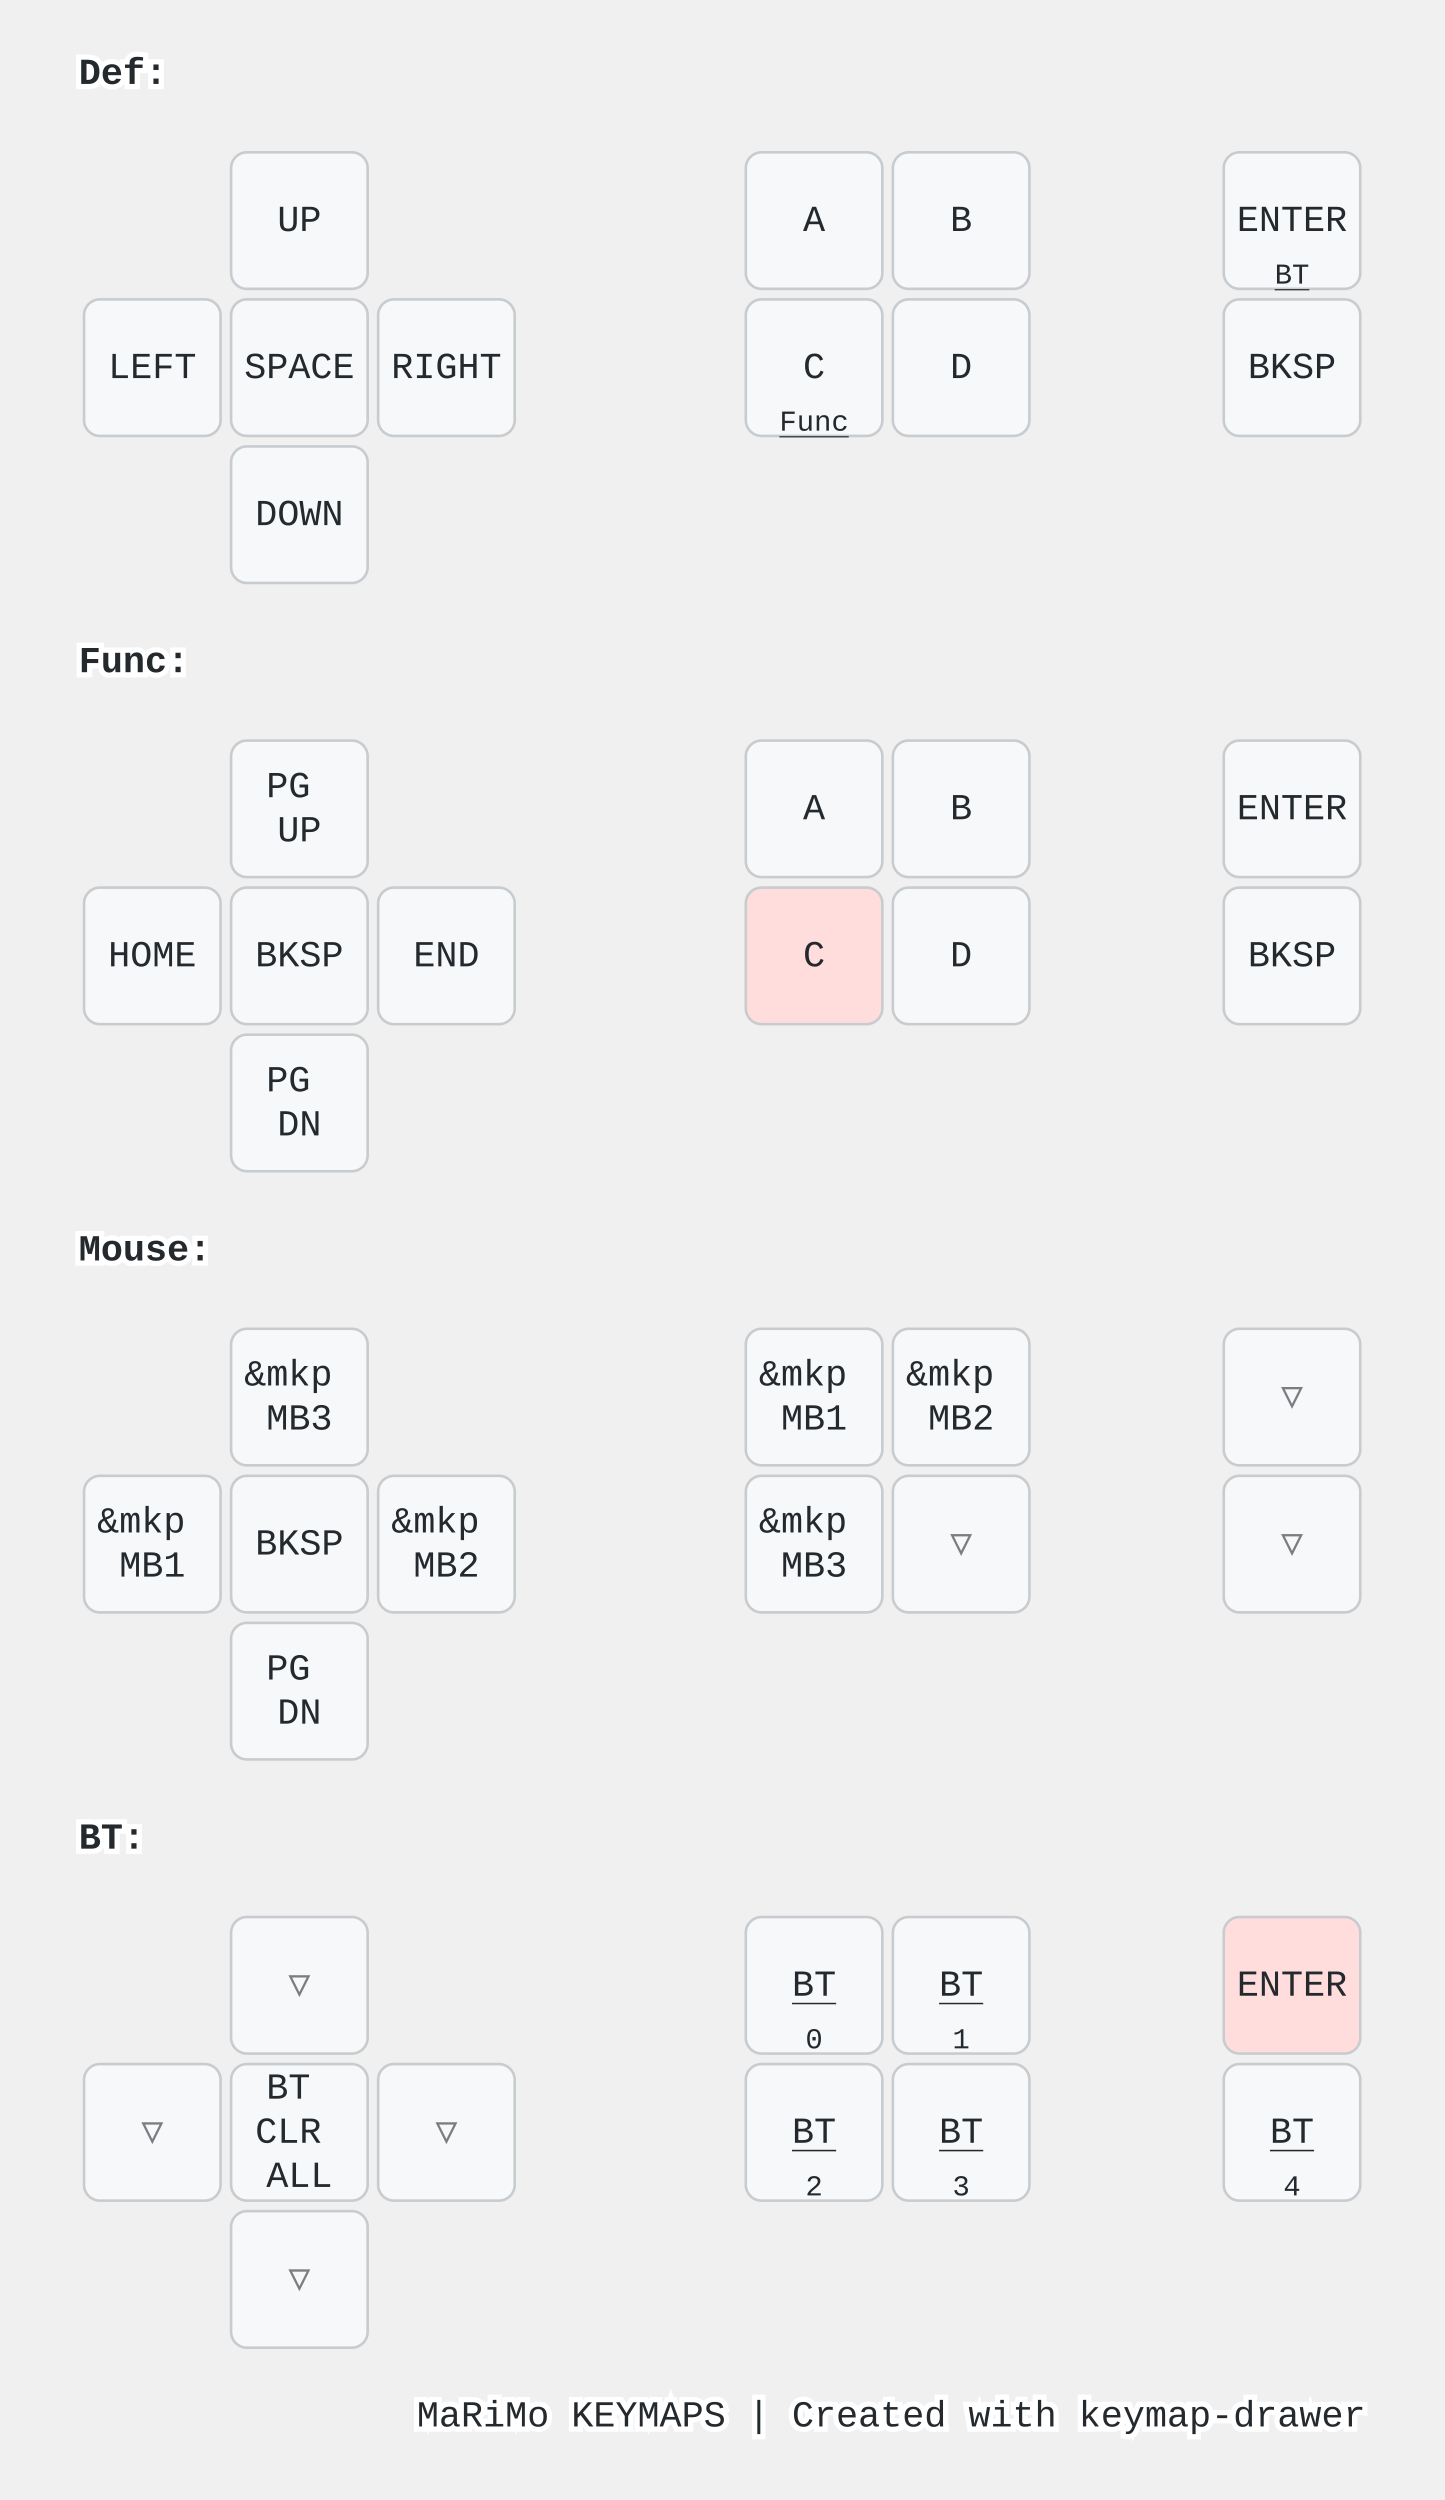
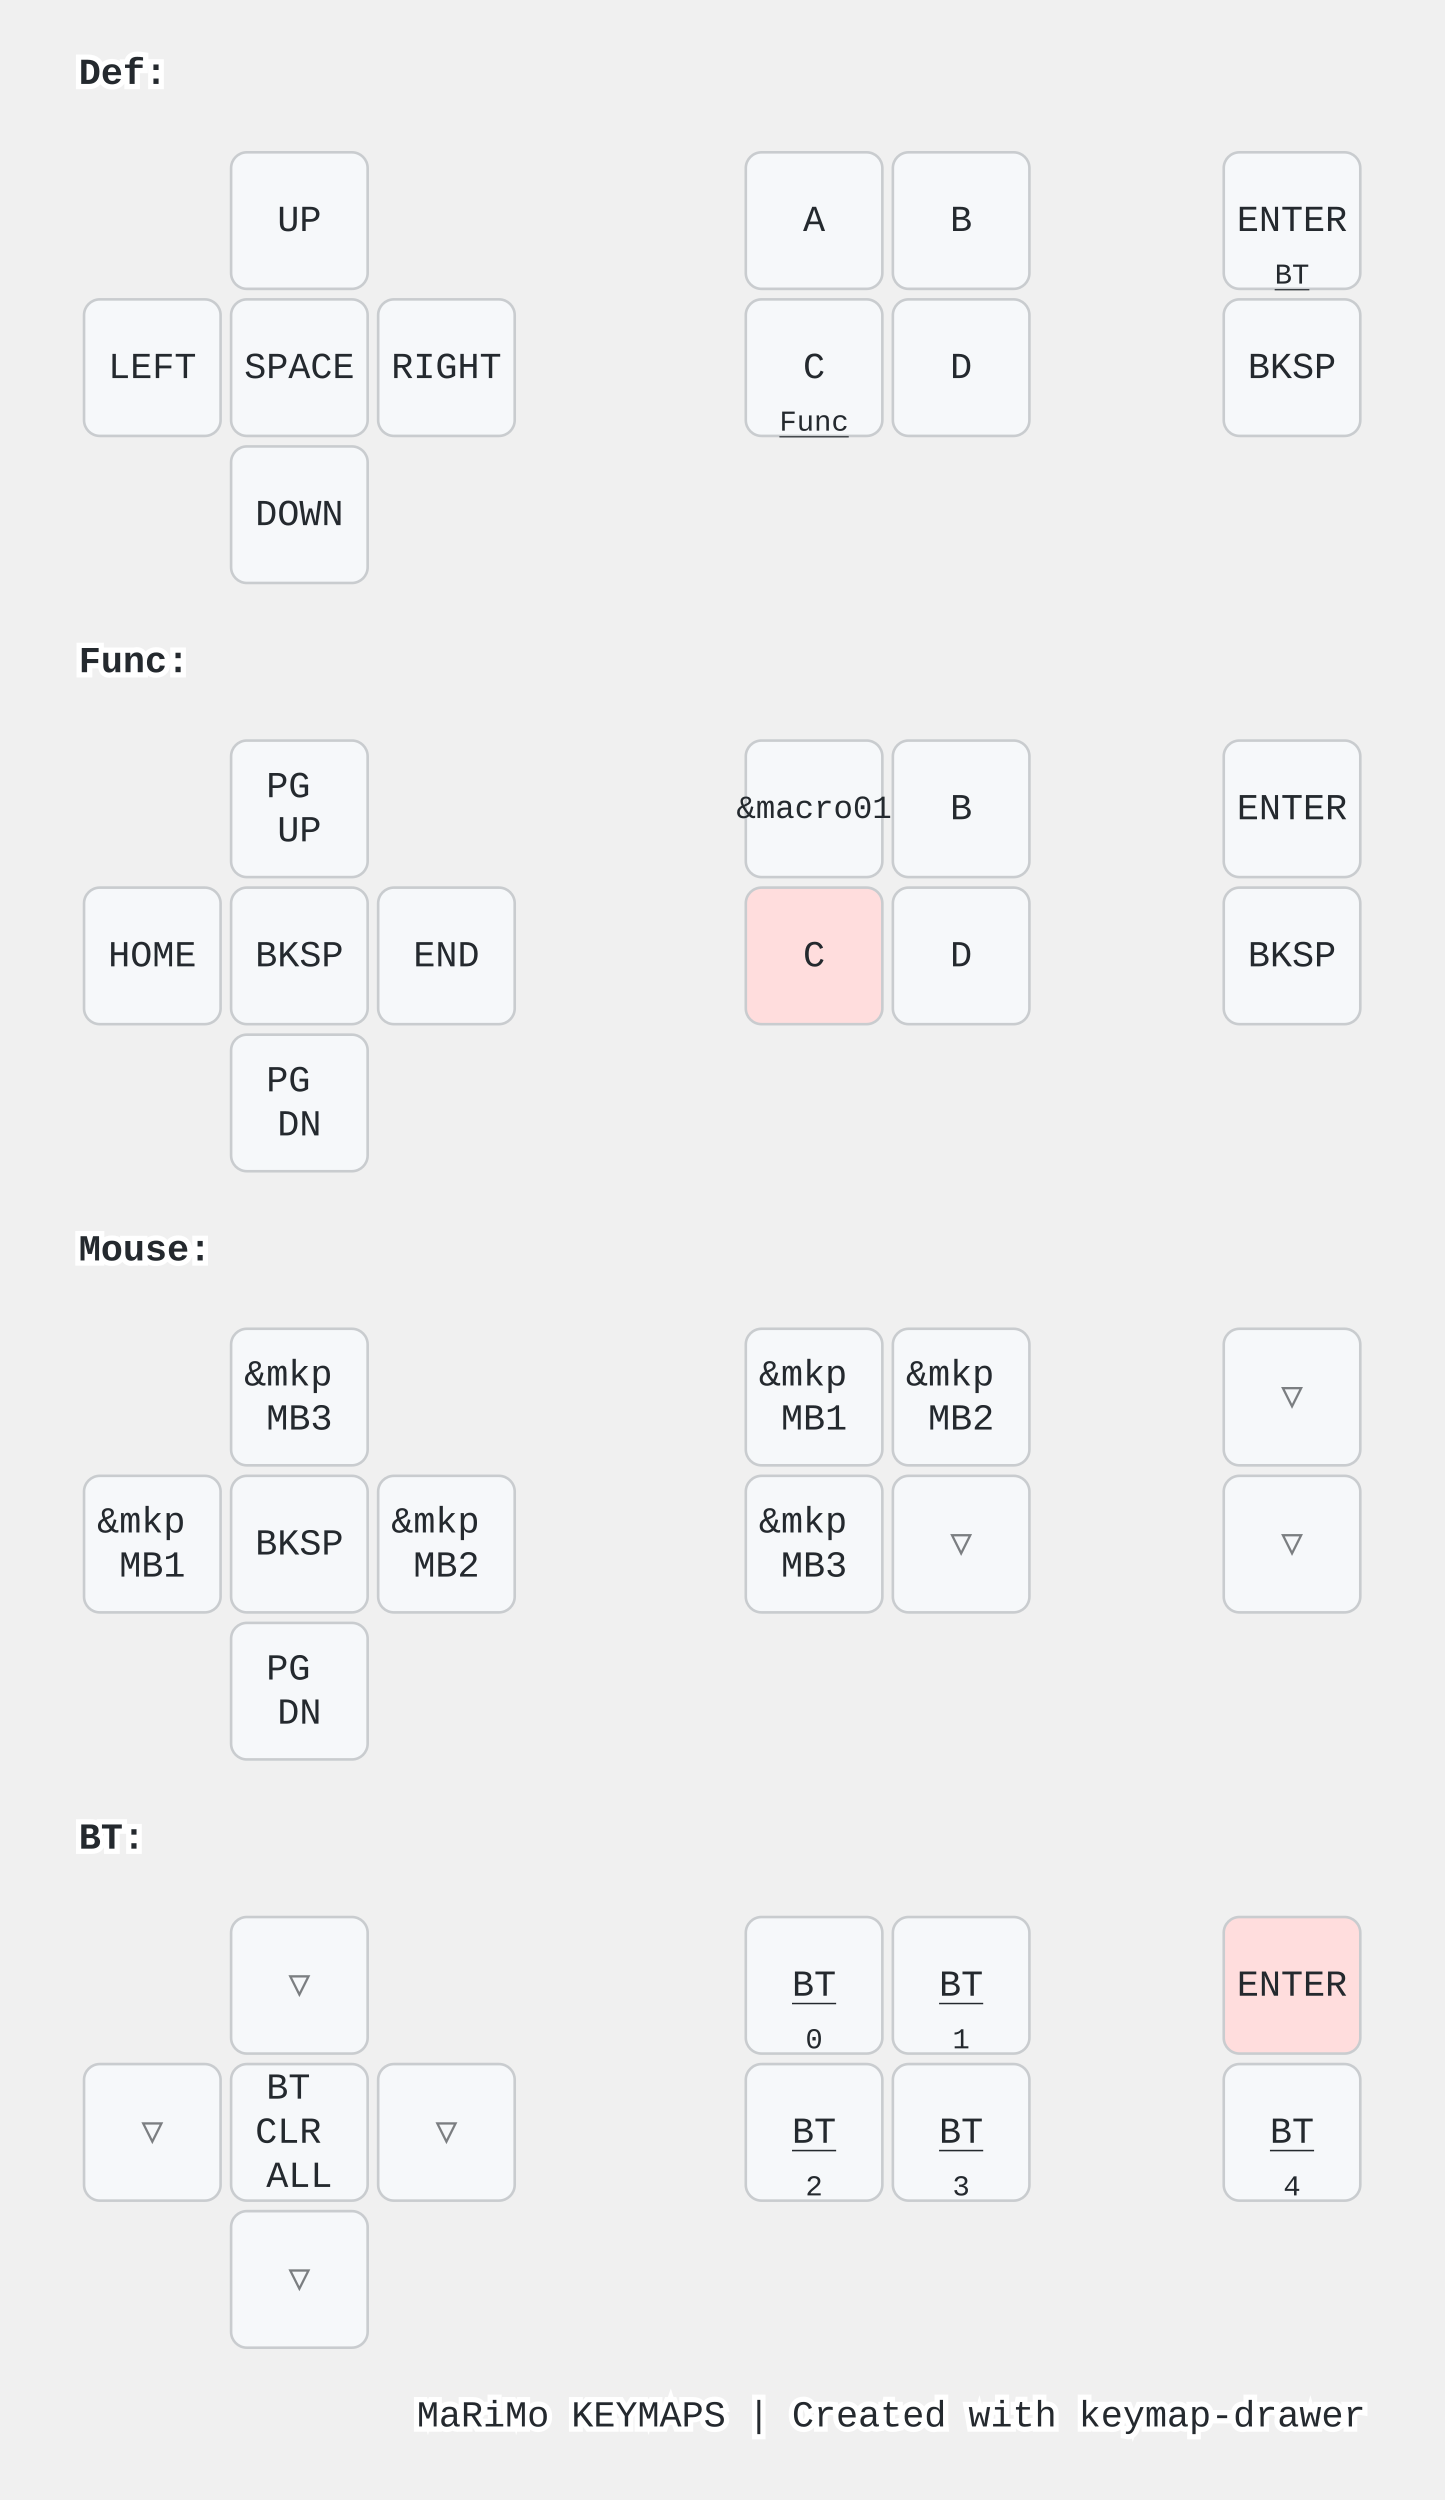
<svg xmlns="http://www.w3.org/2000/svg" width="550" height="952" viewBox="0 0 550 952" class="keymap">
  <style>/* inherit to force styles through use tags */
svg path {
    fill: inherit;
}

/* font and background color specifications */
svg.keymap {
    font-family: SFMono-Regular,Consolas,Liberation Mono,Menlo,monospace;
    font-size: 14px;
    font-kerning: normal;
    text-rendering: optimizeLegibility;
    fill: #24292e;
}

/* default key styling */
rect.key {
    fill: #f6f8fa;
}

rect.key, rect.combo {
    stroke: #c9cccf;
    stroke-width: 1;
}

/* default key side styling, only used is draw_key_sides is set */
rect.side {
    filter: brightness(90%);
}

/* color accent for combo boxes */
rect.combo, rect.combo-separate {
    fill: #cdf;
}

/* color accent for held keys */
rect.held, rect.combo.held {
    fill: #fdd;
}

/* color accent for ghost (optional) keys */
rect.ghost, rect.combo.ghost {
    stroke-dasharray: 4, 4;
    stroke-width: 2;
}

text {
    text-anchor: middle;
    dominant-baseline: middle;
}

/* styling for layer labels */
text.label {
    font-weight: bold;
    text-anchor: start;
    stroke: white;
    stroke-width: 4;
    paint-order: stroke;
}

/* styling for optional footer */
text.footer {
    text-anchor: end;
    dominant-baseline: auto;
    stroke: white;
    stroke-width: 4;
    paint-order: stroke;
}

/* styling for combo tap, and key non-tap label text */
text.combo, text.hold, text.shifted, text.left, text.right, text.tl, text.tr, text.bl, text.br {
    font-size: 11px;
}

text.hold, text.bl, text.br {
    text-anchor: middle;
    dominant-baseline: auto;
}

text.shifted, text.tl, text.tr {
    text-anchor: middle;
    dominant-baseline: hanging;
}

text.left, text.tl, text.bl {
    text-anchor: start;
}

text.right, text.tr, text.br {
    text-anchor: end;
}

text.layer-activator {
    text-decoration: underline;
}

/* styling for hold/shifted label text in combo box */
text.combo.hold, text.combo.shifted, text.combo.left, text.combo.right {
    font-size: 8px;
}

/* lighter symbol for transparent keys */
text.trans {
    fill: #7b7e81;
}

/* styling for combo dendrons */
path.combo {
    stroke-width: 1;
    stroke: gray;
    fill: none;
}

/* Start Tabler Icons Cleanup */
/* cannot use height/width with glyphs */
.icon-tabler &gt; path {
    fill: inherit;
    stroke: inherit;
    stroke-width: 2;
}
/* hide tabler's default box */
.icon-tabler &gt; path[stroke="none"][fill="none"] {
    visibility: hidden;
}
/* End Tabler Icons Cleanup */

@media (prefers-color-scheme: dark) {
svg.keymap { fill: #d1d6db; }
rect.key { fill: #3f4750; }
rect.key, rect.combo { stroke: #60666c; }
rect.combo, rect.combo-separate { fill: #1f3d7a; }
rect.held, rect.combo.held { fill: #854747; }
text.label, text.footer { stroke: black; }
text.trans { fill: #7e8184; }
path.combo { stroke: #7f7f7f; }

}</style>
  <g transform="translate(30, 0)" class="layer-Def">
    <text x="0" y="28" class="label" id="Def">Def:</text>
    <g transform="translate(0, 56)">
      <g transform="translate(84, 28)" class="key keypos-0">
        <rect rx="6" ry="6" x="-26" y="-26" width="52" height="52" class="key" />
        <text x="0" y="0" class="key tap">UP</text>
      </g>
      <g transform="translate(280, 28)" class="key keypos-1">
        <rect rx="6" ry="6" x="-26" y="-26" width="52" height="52" class="key" />
        <text x="0" y="0" class="key tap">A</text>
      </g>
      <g transform="translate(336, 28)" class="key keypos-2">
        <rect rx="6" ry="6" x="-26" y="-26" width="52" height="52" class="key" />
        <text x="0" y="0" class="key tap">B</text>
      </g>
      <g transform="translate(462, 28)" class="key keypos-3">
        <rect rx="6" ry="6" x="-26" y="-26" width="52" height="52" class="key" />
        <text x="0" y="0" class="key tap">ENTER</text>
        <a href="#BT">
          <text x="0" y="24" class="key hold layer-activator">BT</text>
        </a>
      </g>
      <g transform="translate(28, 84)" class="key keypos-4">
        <rect rx="6" ry="6" x="-26" y="-26" width="52" height="52" class="key" />
        <text x="0" y="0" class="key tap">LEFT</text>
      </g>
      <g transform="translate(84, 84)" class="key keypos-5">
        <rect rx="6" ry="6" x="-26" y="-26" width="52" height="52" class="key" />
        <text x="0" y="0" class="key tap">SPACE</text>
      </g>
      <g transform="translate(140, 84)" class="key keypos-6">
        <rect rx="6" ry="6" x="-26" y="-26" width="52" height="52" class="key" />
        <text x="0" y="0" class="key tap">RIGHT</text>
      </g>
      <g transform="translate(280, 84)" class="key keypos-7">
        <rect rx="6" ry="6" x="-26" y="-26" width="52" height="52" class="key" />
        <text x="0" y="0" class="key tap">C</text>
        <a href="#Func">
          <text x="0" y="24" class="key hold layer-activator">Func</text>
        </a>
      </g>
      <g transform="translate(336, 84)" class="key keypos-8">
        <rect rx="6" ry="6" x="-26" y="-26" width="52" height="52" class="key" />
        <text x="0" y="0" class="key tap">D</text>
      </g>
      <g transform="translate(462, 84)" class="key keypos-9">
        <rect rx="6" ry="6" x="-26" y="-26" width="52" height="52" class="key" />
        <text x="0" y="0" class="key tap">BKSP</text>
      </g>
      <g transform="translate(84, 140)" class="key keypos-10">
        <rect rx="6" ry="6" x="-26" y="-26" width="52" height="52" class="key" />
        <text x="0" y="0" class="key tap">DOWN</text>
      </g>
    </g>
  </g>
  <g transform="translate(30, 224)" class="layer-Func">
    <text x="0" y="28" class="label" id="Func">Func:</text>
    <g transform="translate(0, 56)">
      <g transform="translate(84, 28)" class="key keypos-0">
        <rect rx="6" ry="6" x="-26" y="-26" width="52" height="52" class="key" />
        <text x="0" y="0" class="key tap">
          <tspan x="0" dy="-0.6em">PG</tspan>
          <tspan x="0" dy="1.2em">UP</tspan>
        </text>
      </g>
      <g transform="translate(280, 28)" class="key keypos-1">
        <rect rx="6" ry="6" x="-26" y="-26" width="52" height="52" class="key" />
-         <text x="0" y="0" class="key tap">A</text>
+         <text x="0" y="0" class="key tap">
+           <tspan style="font-size: 88%">&amp;macro01</tspan>
+         </text>
      </g>
      <g transform="translate(336, 28)" class="key keypos-2">
        <rect rx="6" ry="6" x="-26" y="-26" width="52" height="52" class="key" />
        <text x="0" y="0" class="key tap">B</text>
      </g>
      <g transform="translate(462, 28)" class="key keypos-3">
        <rect rx="6" ry="6" x="-26" y="-26" width="52" height="52" class="key" />
        <text x="0" y="0" class="key tap">ENTER</text>
      </g>
      <g transform="translate(28, 84)" class="key keypos-4">
        <rect rx="6" ry="6" x="-26" y="-26" width="52" height="52" class="key" />
        <text x="0" y="0" class="key tap">HOME</text>
      </g>
      <g transform="translate(84, 84)" class="key keypos-5">
        <rect rx="6" ry="6" x="-26" y="-26" width="52" height="52" class="key" />
        <text x="0" y="0" class="key tap">BKSP</text>
      </g>
      <g transform="translate(140, 84)" class="key keypos-6">
        <rect rx="6" ry="6" x="-26" y="-26" width="52" height="52" class="key" />
        <text x="0" y="0" class="key tap">END</text>
      </g>
      <g transform="translate(280, 84)" class="key held keypos-7">
        <rect rx="6" ry="6" x="-26" y="-26" width="52" height="52" class="key held" />
        <text x="0" y="0" class="key held tap">C</text>
      </g>
      <g transform="translate(336, 84)" class="key keypos-8">
        <rect rx="6" ry="6" x="-26" y="-26" width="52" height="52" class="key" />
        <text x="0" y="0" class="key tap">D</text>
      </g>
      <g transform="translate(462, 84)" class="key keypos-9">
        <rect rx="6" ry="6" x="-26" y="-26" width="52" height="52" class="key" />
        <text x="0" y="0" class="key tap">BKSP</text>
      </g>
      <g transform="translate(84, 140)" class="key keypos-10">
        <rect rx="6" ry="6" x="-26" y="-26" width="52" height="52" class="key" />
        <text x="0" y="0" class="key tap">
          <tspan x="0" dy="-0.6em">PG</tspan>
          <tspan x="0" dy="1.2em">DN</tspan>
        </text>
      </g>
    </g>
  </g>
  <g transform="translate(30, 448)" class="layer-Mouse">
    <text x="0" y="28" class="label" id="Mouse">Mouse:</text>
    <g transform="translate(0, 56)">
      <g transform="translate(84, 28)" class="key keypos-0">
        <rect rx="6" ry="6" x="-26" y="-26" width="52" height="52" class="key" />
        <text x="0" y="0" class="key tap">
          <tspan x="0" dy="-0.6em">&amp;mkp</tspan>
          <tspan x="0" dy="1.2em">MB3</tspan>
        </text>
      </g>
      <g transform="translate(280, 28)" class="key keypos-1">
        <rect rx="6" ry="6" x="-26" y="-26" width="52" height="52" class="key" />
        <text x="0" y="0" class="key tap">
          <tspan x="0" dy="-0.6em">&amp;mkp</tspan>
          <tspan x="0" dy="1.2em">MB1</tspan>
        </text>
      </g>
      <g transform="translate(336, 28)" class="key keypos-2">
        <rect rx="6" ry="6" x="-26" y="-26" width="52" height="52" class="key" />
        <text x="0" y="0" class="key tap">
          <tspan x="0" dy="-0.6em">&amp;mkp</tspan>
          <tspan x="0" dy="1.2em">MB2</tspan>
        </text>
      </g>
      <g transform="translate(462, 28)" class="key trans keypos-3">
        <rect rx="6" ry="6" x="-26" y="-26" width="52" height="52" class="key trans" />
        <text x="0" y="0" class="key trans tap">▽</text>
      </g>
      <g transform="translate(28, 84)" class="key keypos-4">
        <rect rx="6" ry="6" x="-26" y="-26" width="52" height="52" class="key" />
        <text x="0" y="0" class="key tap">
          <tspan x="0" dy="-0.6em">&amp;mkp</tspan>
          <tspan x="0" dy="1.2em">MB1</tspan>
        </text>
      </g>
      <g transform="translate(84, 84)" class="key keypos-5">
        <rect rx="6" ry="6" x="-26" y="-26" width="52" height="52" class="key" />
        <text x="0" y="0" class="key tap">BKSP</text>
      </g>
      <g transform="translate(140, 84)" class="key keypos-6">
        <rect rx="6" ry="6" x="-26" y="-26" width="52" height="52" class="key" />
        <text x="0" y="0" class="key tap">
          <tspan x="0" dy="-0.6em">&amp;mkp</tspan>
          <tspan x="0" dy="1.2em">MB2</tspan>
        </text>
      </g>
      <g transform="translate(280, 84)" class="key keypos-7">
        <rect rx="6" ry="6" x="-26" y="-26" width="52" height="52" class="key" />
        <text x="0" y="0" class="key tap">
          <tspan x="0" dy="-0.6em">&amp;mkp</tspan>
          <tspan x="0" dy="1.2em">MB3</tspan>
        </text>
      </g>
      <g transform="translate(336, 84)" class="key trans keypos-8">
        <rect rx="6" ry="6" x="-26" y="-26" width="52" height="52" class="key trans" />
        <text x="0" y="0" class="key trans tap">▽</text>
      </g>
      <g transform="translate(462, 84)" class="key trans keypos-9">
        <rect rx="6" ry="6" x="-26" y="-26" width="52" height="52" class="key trans" />
        <text x="0" y="0" class="key trans tap">▽</text>
      </g>
      <g transform="translate(84, 140)" class="key keypos-10">
        <rect rx="6" ry="6" x="-26" y="-26" width="52" height="52" class="key" />
        <text x="0" y="0" class="key tap">
          <tspan x="0" dy="-0.6em">PG</tspan>
          <tspan x="0" dy="1.2em">DN</tspan>
        </text>
      </g>
    </g>
  </g>
  <g transform="translate(30, 672)" class="layer-BT">
    <text x="0" y="28" class="label" id="BT">BT:</text>
    <g transform="translate(0, 56)">
      <g transform="translate(84, 28)" class="key trans keypos-0">
        <rect rx="6" ry="6" x="-26" y="-26" width="52" height="52" class="key trans" />
        <text x="0" y="0" class="key trans tap">▽</text>
      </g>
      <g transform="translate(280, 28)" class="key keypos-1">
        <rect rx="6" ry="6" x="-26" y="-26" width="52" height="52" class="key" />
        <a href="#BT">
          <text x="0" y="0" class="key tap layer-activator">BT</text>
        </a>
        <text x="0" y="24" class="key hold">0</text>
      </g>
      <g transform="translate(336, 28)" class="key keypos-2">
        <rect rx="6" ry="6" x="-26" y="-26" width="52" height="52" class="key" />
        <a href="#BT">
          <text x="0" y="0" class="key tap layer-activator">BT</text>
        </a>
        <text x="0" y="24" class="key hold">1</text>
      </g>
      <g transform="translate(462, 28)" class="key held keypos-3">
        <rect rx="6" ry="6" x="-26" y="-26" width="52" height="52" class="key held" />
        <text x="0" y="0" class="key held tap">ENTER</text>
      </g>
      <g transform="translate(28, 84)" class="key trans keypos-4">
        <rect rx="6" ry="6" x="-26" y="-26" width="52" height="52" class="key trans" />
        <text x="0" y="0" class="key trans tap">▽</text>
      </g>
      <g transform="translate(84, 84)" class="key keypos-5">
        <rect rx="6" ry="6" x="-26" y="-26" width="52" height="52" class="key" />
        <text x="0" y="0" class="key tap">
          <tspan x="0" dy="-1.2em">BT</tspan>
          <tspan x="0" dy="1.2em">CLR</tspan>
          <tspan x="0" dy="1.2em">ALL</tspan>
        </text>
      </g>
      <g transform="translate(140, 84)" class="key trans keypos-6">
        <rect rx="6" ry="6" x="-26" y="-26" width="52" height="52" class="key trans" />
        <text x="0" y="0" class="key trans tap">▽</text>
      </g>
      <g transform="translate(280, 84)" class="key keypos-7">
        <rect rx="6" ry="6" x="-26" y="-26" width="52" height="52" class="key" />
        <a href="#BT">
          <text x="0" y="0" class="key tap layer-activator">BT</text>
        </a>
        <text x="0" y="24" class="key hold">2</text>
      </g>
      <g transform="translate(336, 84)" class="key keypos-8">
        <rect rx="6" ry="6" x="-26" y="-26" width="52" height="52" class="key" />
        <a href="#BT">
          <text x="0" y="0" class="key tap layer-activator">BT</text>
        </a>
        <text x="0" y="24" class="key hold">3</text>
      </g>
      <g transform="translate(462, 84)" class="key keypos-9">
        <rect rx="6" ry="6" x="-26" y="-26" width="52" height="52" class="key" />
        <a href="#BT">
          <text x="0" y="0" class="key tap layer-activator">BT</text>
        </a>
        <text x="0" y="24" class="key hold">4</text>
      </g>
      <g transform="translate(84, 140)" class="key trans keypos-10">
        <rect rx="6" ry="6" x="-26" y="-26" width="52" height="52" class="key trans" />
        <text x="0" y="0" class="key trans tap">▽</text>
      </g>
    </g>
  </g>
  <text x="520.0" y="924.0" class="footer">MaRiMo KEYMAPS | Created with keymap-drawer</text>
</svg>
